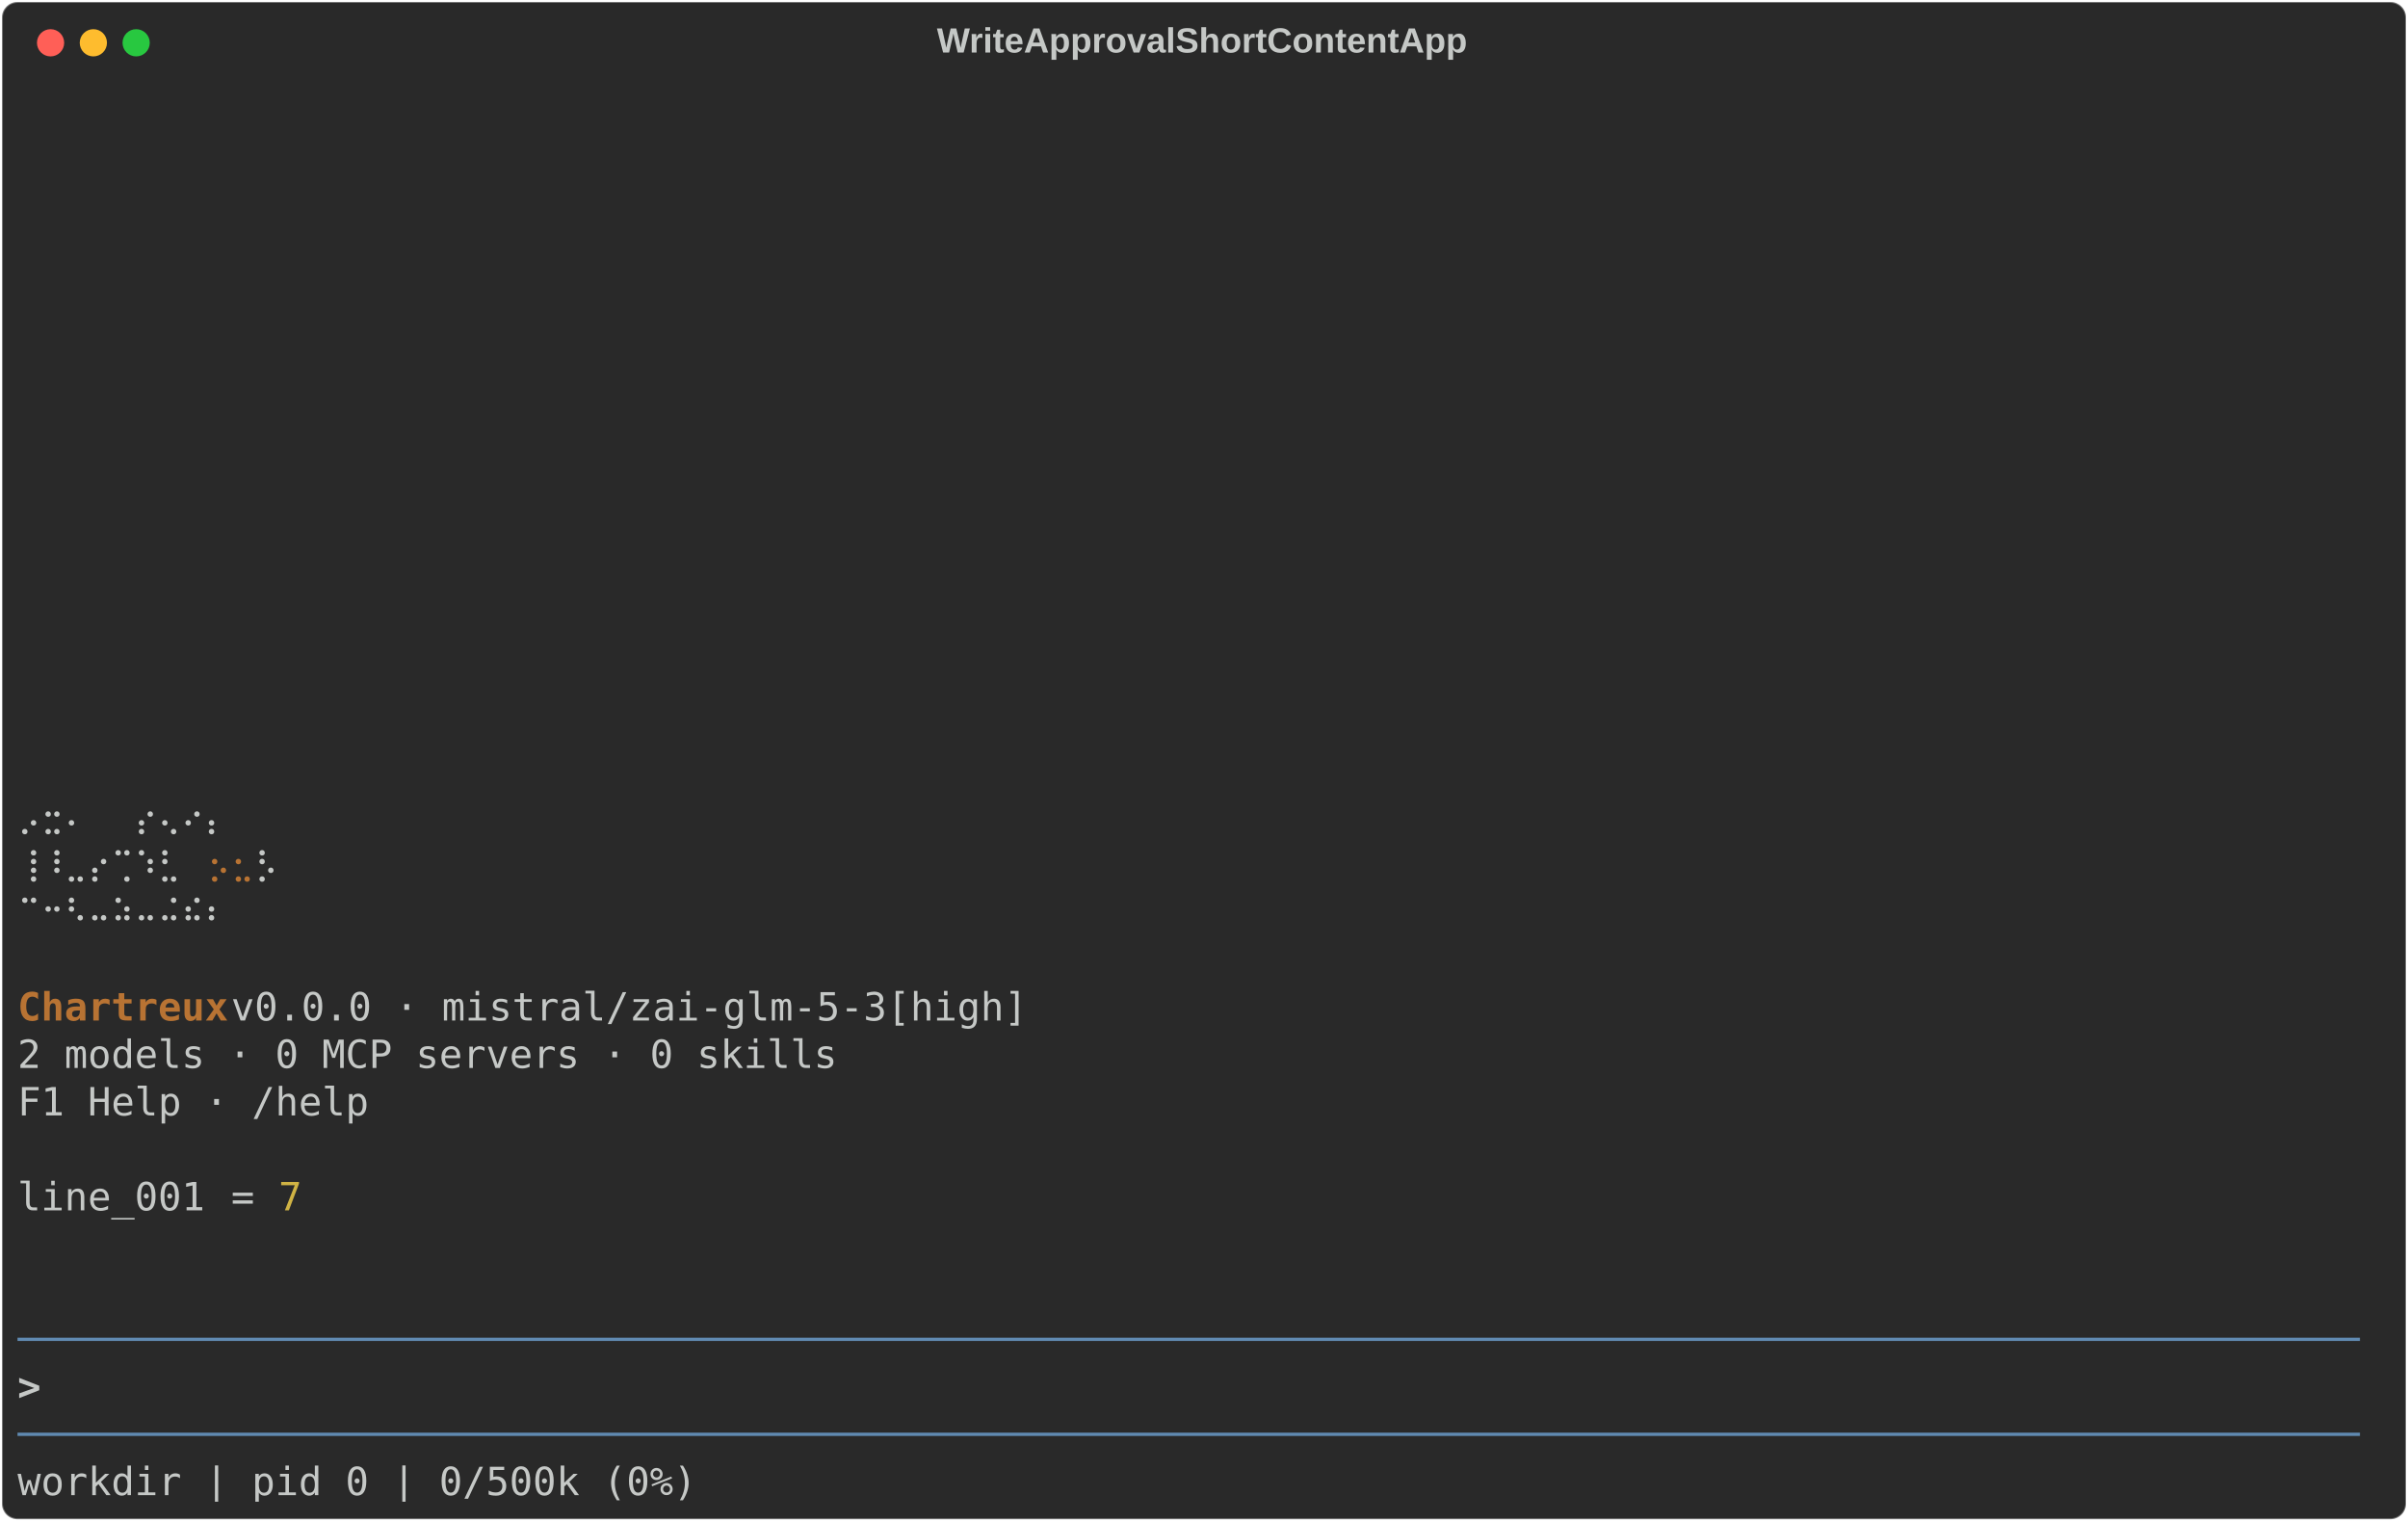
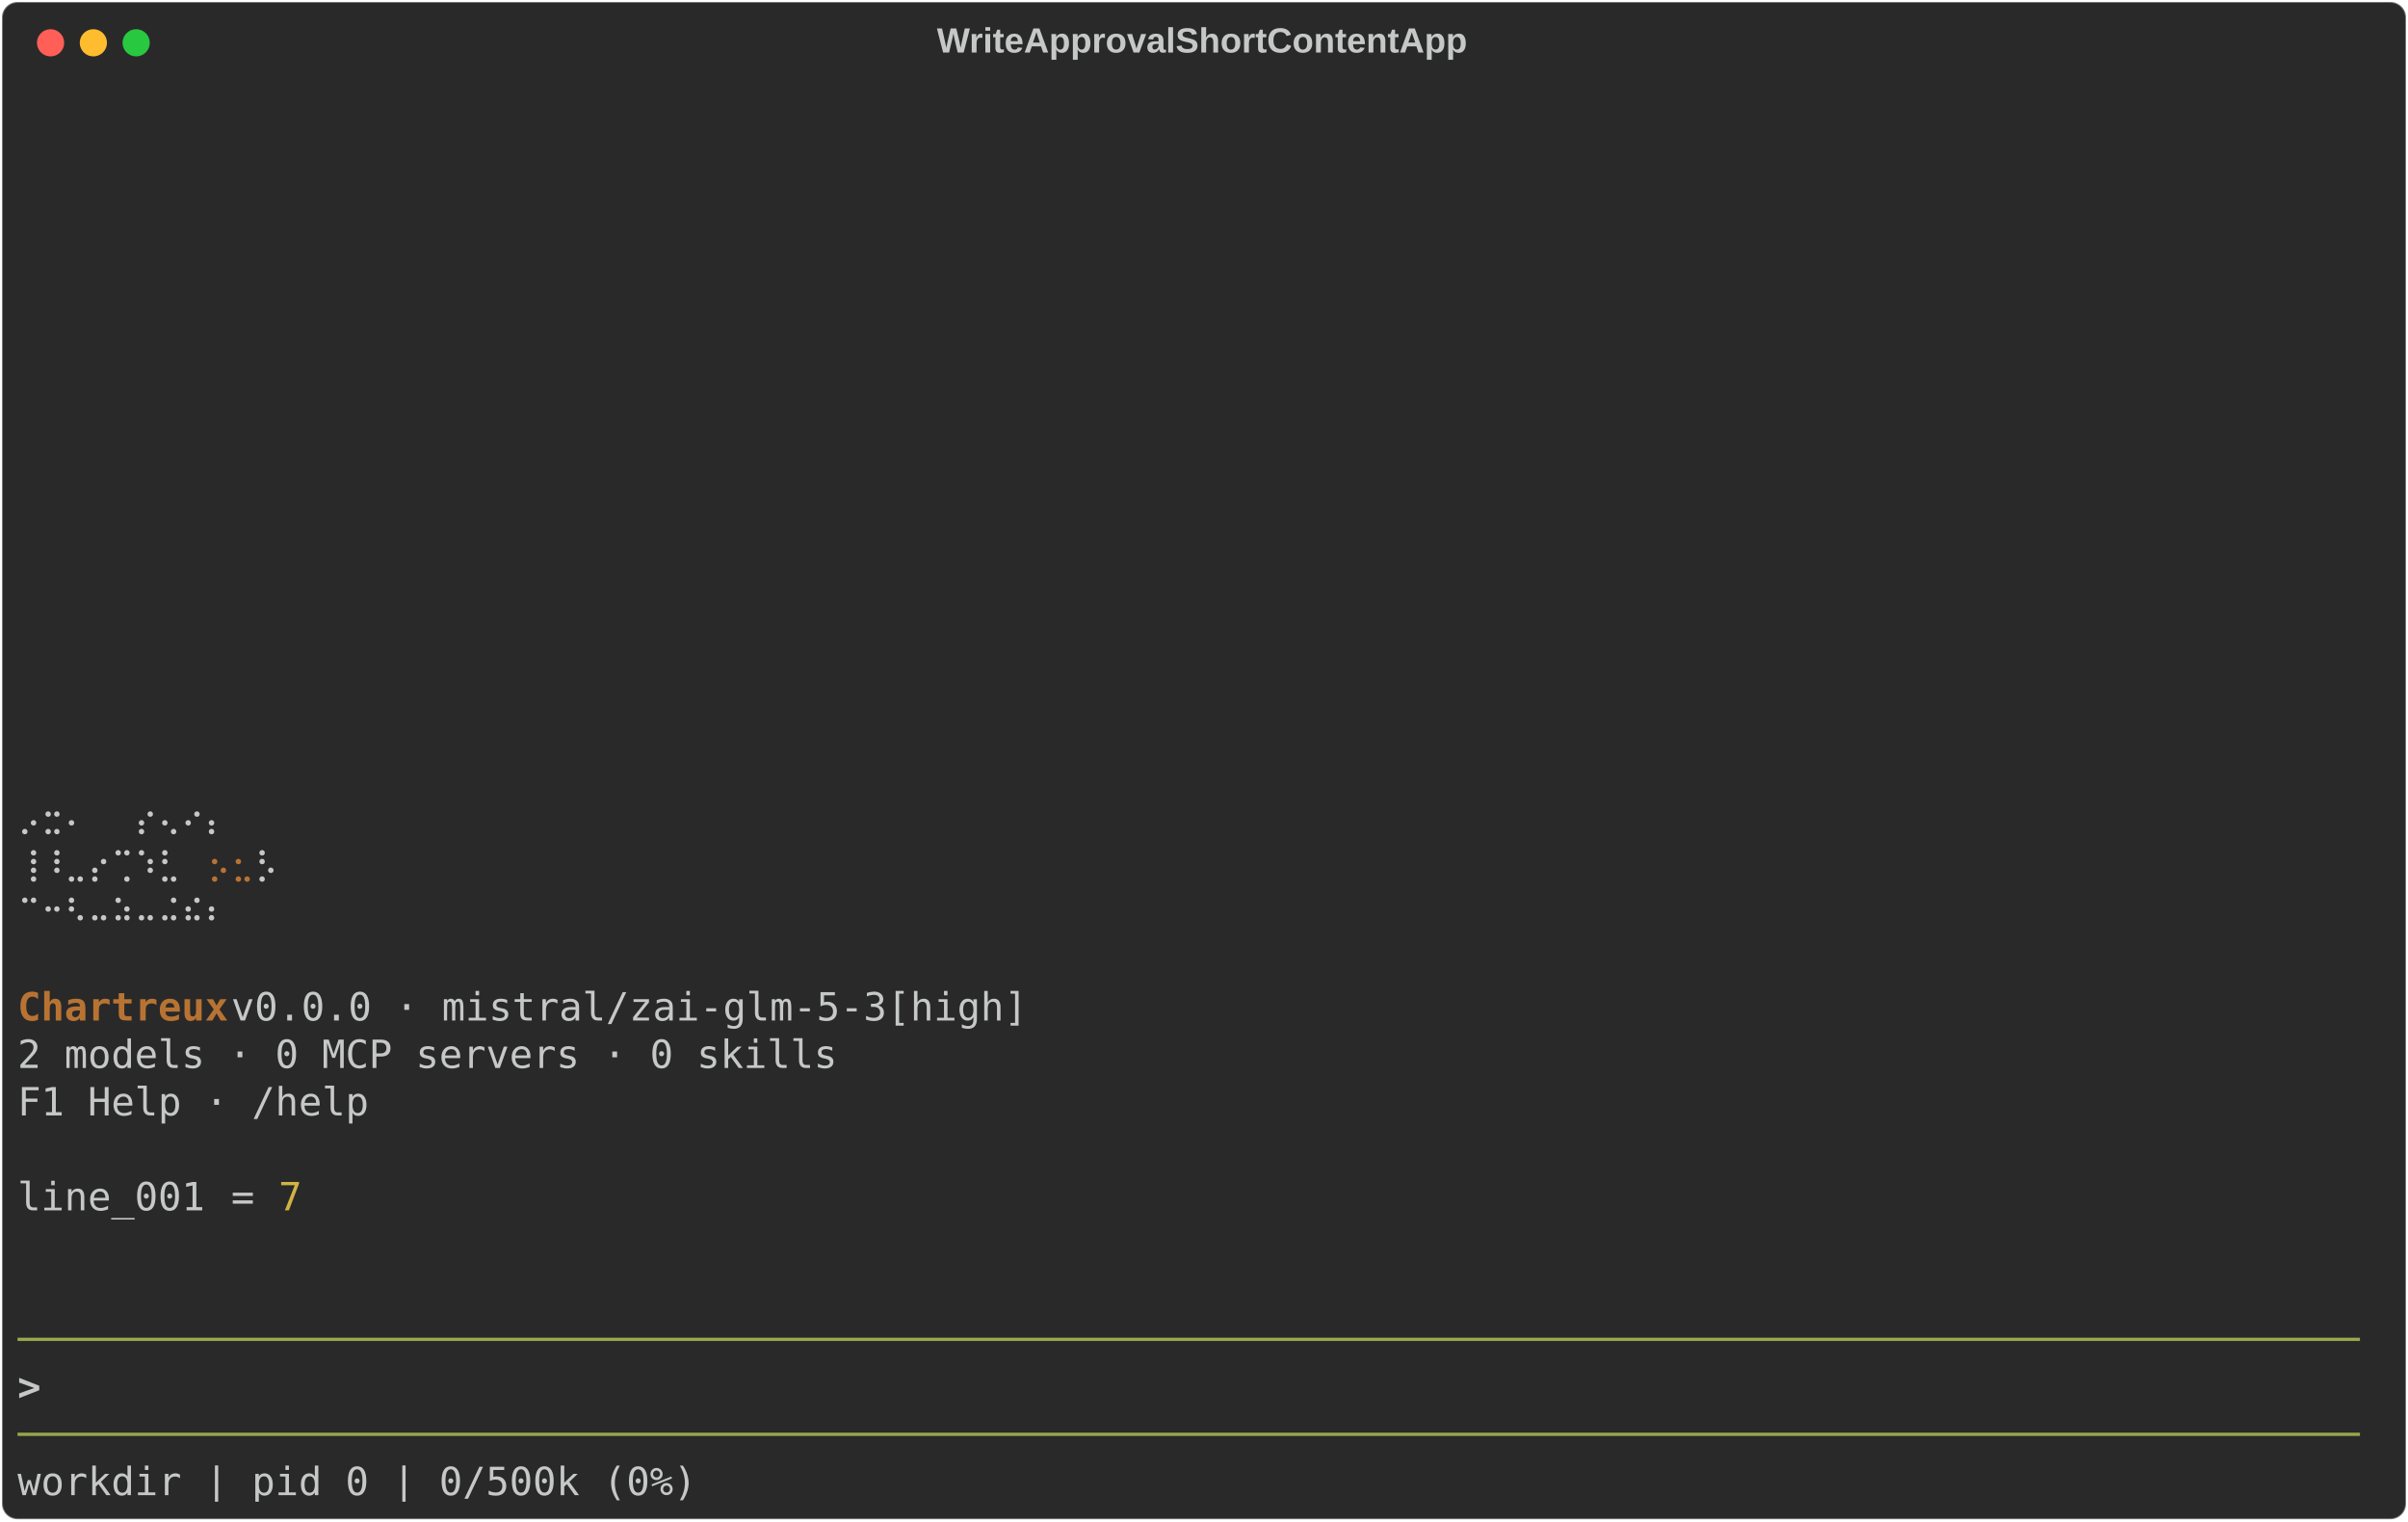
<svg xmlns="http://www.w3.org/2000/svg" class="rich-terminal" viewBox="0 0 1238 782.0">
  <style>

    @font-face {
        font-family: "Fira Code";
        src: local("FiraCode-Regular"),
                url("https://cdnjs.cloudflare.com/ajax/libs/firacode/6.2.0/woff2/FiraCode-Regular.woff2") format("woff2"),
                url("https://cdnjs.cloudflare.com/ajax/libs/firacode/6.2.0/woff/FiraCode-Regular.woff") format("woff");
        font-style: normal;
        font-weight: 400;
    }
    @font-face {
        font-family: "Fira Code";
        src: local("FiraCode-Bold"),
                url("https://cdnjs.cloudflare.com/ajax/libs/firacode/6.2.0/woff2/FiraCode-Bold.woff2") format("woff2"),
                url("https://cdnjs.cloudflare.com/ajax/libs/firacode/6.2.0/woff/FiraCode-Bold.woff") format("woff");
        font-style: bold;
        font-weight: 700;
    }

    .terminal-matrix {
        font-family: Fira Code, monospace;
        font-size: 20px;
        line-height: 24.4px;
        font-variant-east-asian: full-width;
    }

    .terminal-title {
        font-size: 18px;
        font-weight: bold;
        font-family: arial;
    }

    .terminal-r1 { fill: #c5c8c6 }
.terminal-r2 { fill: #b87333 }
.terminal-r3 { fill: #b87333;font-weight: bold }
.terminal-r4 { fill: #d0b344 }
- .terminal-r5 { fill: #608ab1 }
+ .terminal-r5 { fill: #98a84b }
.terminal-r6 { fill: #c5c8c6;font-weight: bold }
    </style>
  <defs>
    <clipPath id="terminal-clip-terminal">
      <rect x="0" y="0" width="1219.0" height="731.0" />
    </clipPath>
    <clipPath id="terminal-line-0">
      <rect x="0" y="1.5" width="1220" height="24.65" />
    </clipPath>
    <clipPath id="terminal-line-1">
      <rect x="0" y="25.9" width="1220" height="24.65" />
    </clipPath>
    <clipPath id="terminal-line-2">
      <rect x="0" y="50.3" width="1220" height="24.65" />
    </clipPath>
    <clipPath id="terminal-line-3">
      <rect x="0" y="74.7" width="1220" height="24.65" />
    </clipPath>
    <clipPath id="terminal-line-4">
      <rect x="0" y="99.1" width="1220" height="24.65" />
    </clipPath>
    <clipPath id="terminal-line-5">
      <rect x="0" y="123.5" width="1220" height="24.65" />
    </clipPath>
    <clipPath id="terminal-line-6">
      <rect x="0" y="147.9" width="1220" height="24.65" />
    </clipPath>
    <clipPath id="terminal-line-7">
      <rect x="0" y="172.3" width="1220" height="24.65" />
    </clipPath>
    <clipPath id="terminal-line-8">
      <rect x="0" y="196.7" width="1220" height="24.65" />
    </clipPath>
    <clipPath id="terminal-line-9">
      <rect x="0" y="221.1" width="1220" height="24.65" />
    </clipPath>
    <clipPath id="terminal-line-10">
      <rect x="0" y="245.5" width="1220" height="24.65" />
    </clipPath>
    <clipPath id="terminal-line-11">
      <rect x="0" y="269.9" width="1220" height="24.65" />
    </clipPath>
    <clipPath id="terminal-line-12">
      <rect x="0" y="294.3" width="1220" height="24.65" />
    </clipPath>
    <clipPath id="terminal-line-13">
      <rect x="0" y="318.7" width="1220" height="24.65" />
    </clipPath>
    <clipPath id="terminal-line-14">
      <rect x="0" y="343.1" width="1220" height="24.65" />
    </clipPath>
    <clipPath id="terminal-line-15">
      <rect x="0" y="367.5" width="1220" height="24.65" />
    </clipPath>
    <clipPath id="terminal-line-16">
      <rect x="0" y="391.9" width="1220" height="24.65" />
    </clipPath>
    <clipPath id="terminal-line-17">
      <rect x="0" y="416.3" width="1220" height="24.65" />
    </clipPath>
    <clipPath id="terminal-line-18">
      <rect x="0" y="440.7" width="1220" height="24.65" />
    </clipPath>
    <clipPath id="terminal-line-19">
      <rect x="0" y="465.1" width="1220" height="24.65" />
    </clipPath>
    <clipPath id="terminal-line-20">
      <rect x="0" y="489.5" width="1220" height="24.65" />
    </clipPath>
    <clipPath id="terminal-line-21">
      <rect x="0" y="513.9" width="1220" height="24.65" />
    </clipPath>
    <clipPath id="terminal-line-22">
      <rect x="0" y="538.3" width="1220" height="24.65" />
    </clipPath>
    <clipPath id="terminal-line-23">
      <rect x="0" y="562.7" width="1220" height="24.65" />
    </clipPath>
    <clipPath id="terminal-line-24">
      <rect x="0" y="587.1" width="1220" height="24.65" />
    </clipPath>
    <clipPath id="terminal-line-25">
      <rect x="0" y="611.5" width="1220" height="24.65" />
    </clipPath>
    <clipPath id="terminal-line-26">
      <rect x="0" y="635.9" width="1220" height="24.65" />
    </clipPath>
    <clipPath id="terminal-line-27">
      <rect x="0" y="660.3" width="1220" height="24.65" />
    </clipPath>
    <clipPath id="terminal-line-28">
      <rect x="0" y="684.7" width="1220" height="24.65" />
    </clipPath>
  </defs>
  <rect fill="#292929" stroke="rgba(255,255,255,0.35)" stroke-width="1" x="1" y="1" width="1236" height="780" rx="8" />
  <text class="terminal-title" fill="#c5c8c6" text-anchor="middle" x="618" y="27">WriteApprovalShortContentApp</text>
  <g transform="translate(26,22)">
    <circle cx="0" cy="0" r="7" fill="#ff5f57" />
    <circle cx="22" cy="0" r="7" fill="#febc2e" />
    <circle cx="44" cy="0" r="7" fill="#28c840" />
  </g>
  <g transform="translate(9, 41)" clip-path="url(#terminal-clip-terminal)">
    <g class="terminal-matrix">
      <text class="terminal-r1" x="1220" y="20" textLength="12.2" clip-path="url(#terminal-line-0)">
</text>
      <text class="terminal-r1" x="1220" y="44.4" textLength="12.2" clip-path="url(#terminal-line-1)">
</text>
      <text class="terminal-r1" x="1220" y="68.8" textLength="12.2" clip-path="url(#terminal-line-2)">
</text>
      <text class="terminal-r1" x="1220" y="93.2" textLength="12.2" clip-path="url(#terminal-line-3)">
</text>
      <text class="terminal-r1" x="1220" y="117.6" textLength="12.2" clip-path="url(#terminal-line-4)">
</text>
      <text class="terminal-r1" x="1220" y="142" textLength="12.2" clip-path="url(#terminal-line-5)">
</text>
      <text class="terminal-r1" x="1220" y="166.4" textLength="12.2" clip-path="url(#terminal-line-6)">
</text>
      <text class="terminal-r1" x="1220" y="190.8" textLength="12.2" clip-path="url(#terminal-line-7)">
</text>
      <text class="terminal-r1" x="1220" y="215.2" textLength="12.2" clip-path="url(#terminal-line-8)">
</text>
      <text class="terminal-r1" x="1220" y="239.6" textLength="12.2" clip-path="url(#terminal-line-9)">
</text>
      <text class="terminal-r1" x="1220" y="264" textLength="12.2" clip-path="url(#terminal-line-10)">
</text>
      <text class="terminal-r1" x="1220" y="288.4" textLength="12.2" clip-path="url(#terminal-line-11)">
</text>
      <text class="terminal-r1" x="1220" y="312.8" textLength="12.2" clip-path="url(#terminal-line-12)">
</text>
      <text class="terminal-r1" x="1220" y="337.2" textLength="12.2" clip-path="url(#terminal-line-13)">
</text>
      <text class="terminal-r1" x="1220" y="361.6" textLength="12.2" clip-path="url(#terminal-line-14)">
</text>
      <text class="terminal-r1" x="0" y="386" textLength="134.2" clip-path="url(#terminal-line-15)">  ⡠⣒⠄  ⡔⢄⠔⡄</text>
      <text class="terminal-r1" x="1220" y="386" textLength="12.2" clip-path="url(#terminal-line-15)">
</text>
      <text class="terminal-r1" x="0" y="410.4" textLength="97.6" clip-path="url(#terminal-line-16)"> ⢸⠸⣀⡔⢉⠱⣃</text>
      <text class="terminal-r2" x="97.6" y="410.4" textLength="12.2" clip-path="url(#terminal-line-16)">⡢</text>
      <text class="terminal-r2" x="109.8" y="410.4" textLength="12.2" clip-path="url(#terminal-line-16)">⣂</text>
      <text class="terminal-r1" x="122" y="410.4" textLength="12.2" clip-path="url(#terminal-line-16)">⡣</text>
      <text class="terminal-r1" x="1220" y="410.4" textLength="12.2" clip-path="url(#terminal-line-16)">
</text>
      <text class="terminal-r1" x="0" y="434.8" textLength="134.2" clip-path="url(#terminal-line-17)">  ⠉⠒⠣⠤⠵⠤⠬⠮⠆</text>
      <text class="terminal-r1" x="1220" y="434.8" textLength="12.2" clip-path="url(#terminal-line-17)">
</text>
      <text class="terminal-r1" x="1220" y="459.2" textLength="12.2" clip-path="url(#terminal-line-18)">
</text>
      <text class="terminal-r3" x="0" y="483.6" textLength="109.8" clip-path="url(#terminal-line-19)">Chartreux</text>
      <text class="terminal-r1" x="109.8" y="483.6" textLength="427" clip-path="url(#terminal-line-19)"> v0.0.0 · mistral/zai-glm-5-3[high]</text>
      <text class="terminal-r1" x="1220" y="483.6" textLength="12.2" clip-path="url(#terminal-line-19)">
</text>
      <text class="terminal-r1" x="0" y="508" textLength="427" clip-path="url(#terminal-line-20)">2 models · 0 MCP servers · 0 skills</text>
      <text class="terminal-r1" x="1220" y="508" textLength="12.2" clip-path="url(#terminal-line-20)">
</text>
      <text class="terminal-r1" x="0" y="532.4" textLength="183" clip-path="url(#terminal-line-21)">F1 Help · /help</text>
      <text class="terminal-r1" x="1220" y="532.4" textLength="12.2" clip-path="url(#terminal-line-21)">
</text>
      <text class="terminal-r1" x="1220" y="556.8" textLength="12.2" clip-path="url(#terminal-line-22)">
</text>
      <text class="terminal-r1" x="0" y="581.2" textLength="97.6" clip-path="url(#terminal-line-23)">line_001</text>
      <text class="terminal-r1" x="109.8" y="581.2" textLength="12.2" clip-path="url(#terminal-line-23)">=</text>
      <text class="terminal-r4" x="134.2" y="581.2" textLength="12.2" clip-path="url(#terminal-line-23)">7</text>
      <text class="terminal-r1" x="1220" y="581.2" textLength="12.2" clip-path="url(#terminal-line-23)">
</text>
      <text class="terminal-r1" x="1220" y="605.6" textLength="12.2" clip-path="url(#terminal-line-24)">
</text>
      <text class="terminal-r1" x="1220" y="630" textLength="12.2" clip-path="url(#terminal-line-25)">
</text>
      <text class="terminal-r5" x="0" y="654.4" textLength="1220" clip-path="url(#terminal-line-26)">────────────────────────────────────────────────────────────────────────────────────────────────────</text>
      <text class="terminal-r1" x="1220" y="654.4" textLength="12.2" clip-path="url(#terminal-line-26)">
</text>
      <text class="terminal-r6" x="0" y="678.8" textLength="12.2" clip-path="url(#terminal-line-27)">&gt;</text>
      <text class="terminal-r1" x="1220" y="678.8" textLength="12.2" clip-path="url(#terminal-line-27)">
</text>
      <text class="terminal-r5" x="0" y="703.2" textLength="1220" clip-path="url(#terminal-line-28)">────────────────────────────────────────────────────────────────────────────────────────────────────</text>
      <text class="terminal-r1" x="1220" y="703.2" textLength="12.2" clip-path="url(#terminal-line-28)">
</text>
      <text class="terminal-r1" x="0" y="727.6" textLength="353.8" clip-path="url(#terminal-line-29)">workdir | pid 0 | 0/500k (0%)</text>
    </g>
  </g>
</svg>
